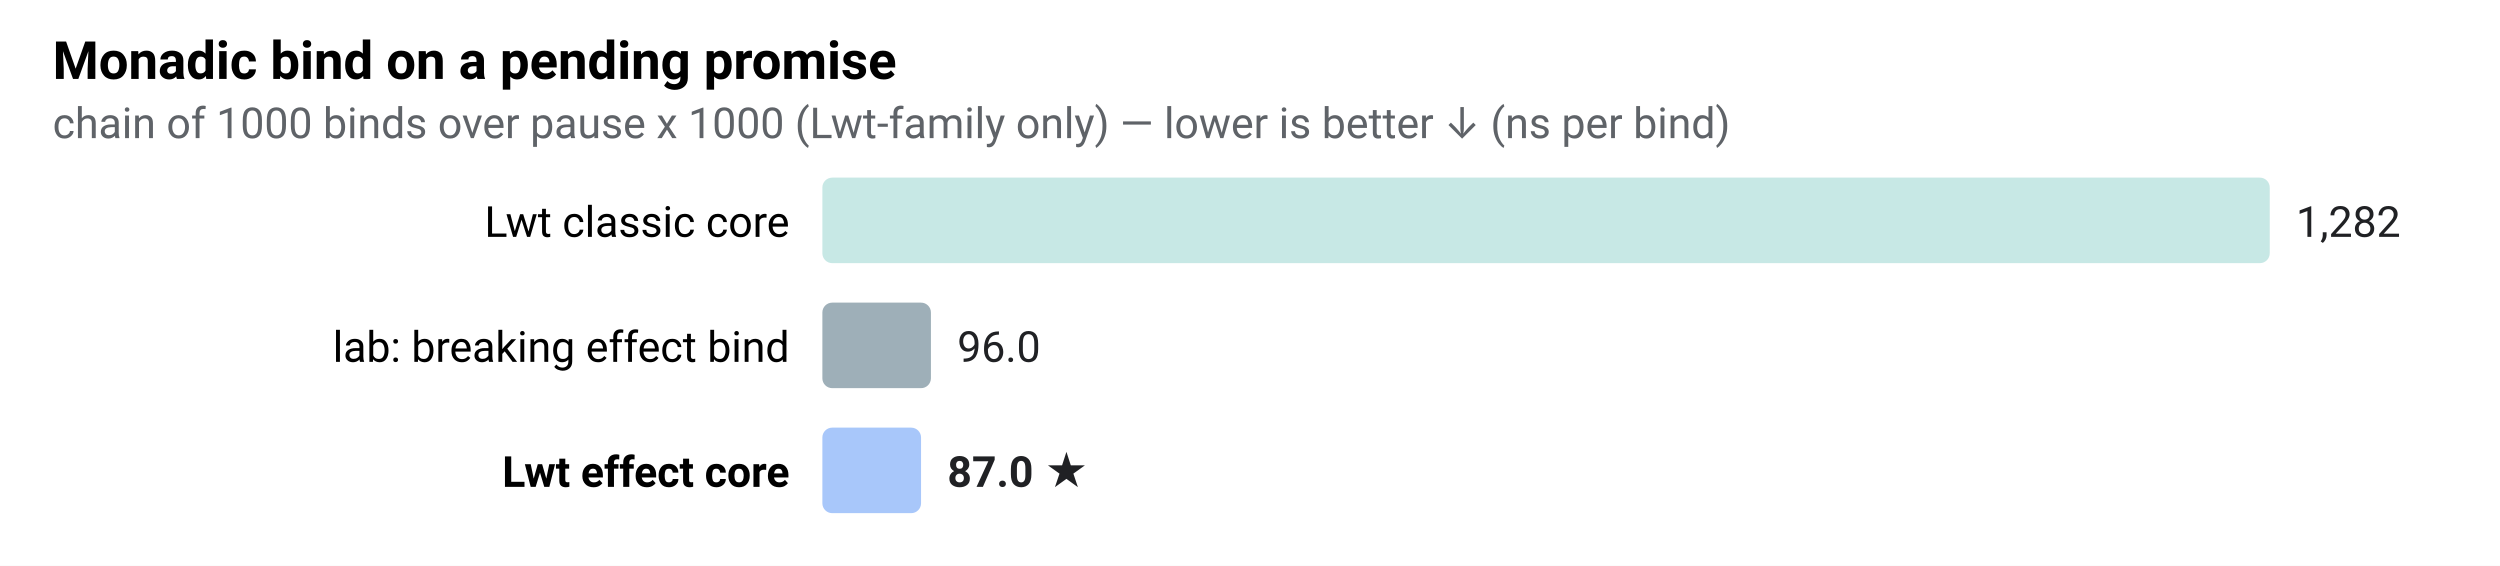
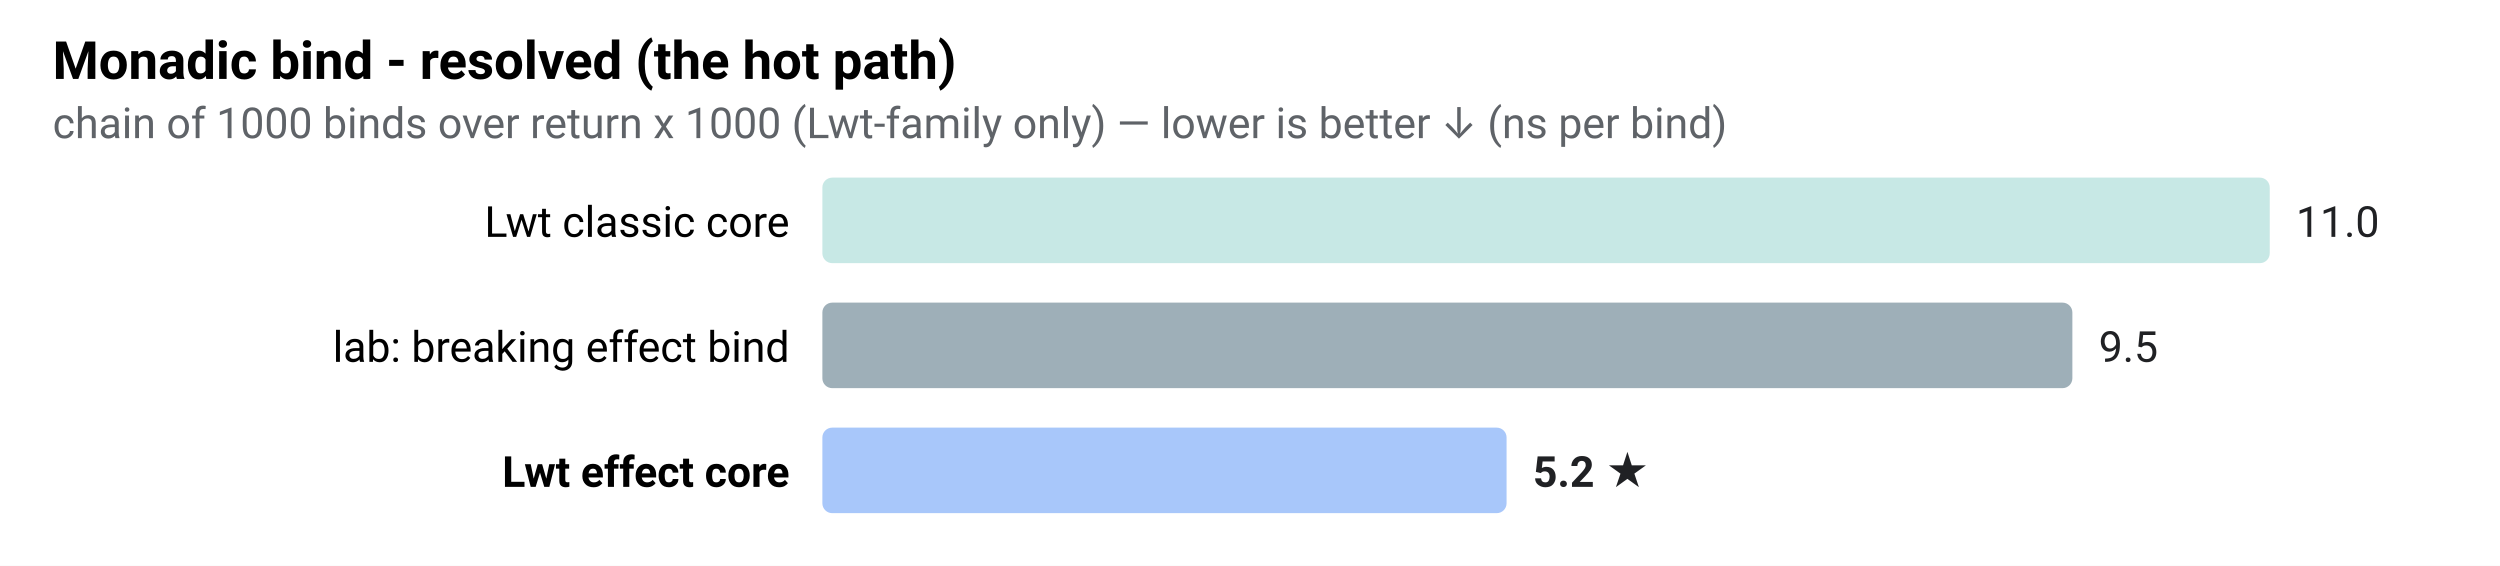
<svg xmlns="http://www.w3.org/2000/svg" width="760" height="172" font-family="-apple-system,Segoe UI,Roboto,sans-serif" font-size="13">
  <rect width="760" height="172" fill="white" />
-   <text x="16" y="24" font-size="16" font-weight="700">Monadic bind on a pending promise</text>
-   <text x="16" y="42" fill="#5f6368">chain of 1000 binds over pause x 1000 (Lwt-family only) — lower is better ↓ (ns per bind)</text>
+   <text x="16" y="24" font-size="16" font-weight="700">Monadic bind - resolved (the hot path)</text>
+   <text x="16" y="42" fill="#5f6368">chain of 1000 binds over return x 1000 (Lwt-family only) — lower is better ↓ (ns per bind)</text>
  <text x="240" y="72" text-anchor="end">Lwt classic core</text>
  <rect x="250" y="54" width="440" height="26" rx="3" fill="#b2dfdb" opacity="0.72" />
-   <text x="698" y="72" fill="#202124">1,282</text>
+   <text x="698" y="72" fill="#202124">11.0</text>
  <text x="240" y="110" text-anchor="end">lab: breaking effect bind</text>
-   <rect x="250" y="92" width="33" height="26" rx="3" fill="#78909c" opacity="0.72" />
-   <text x="291" y="110" fill="#202124">96.0</text>
+   <rect x="250" y="92" width="380" height="26" rx="3" fill="#78909c" opacity="0.72" />
+   <text x="638" y="110" fill="#202124">9.5</text>
  <text x="240" y="148" text-anchor="end" font-weight="700">Lwt effect core</text>
-   <rect x="250" y="130" width="30" height="26" rx="3" fill="#a8c7fa" />
-   <text x="288" y="148" fill="#202124" font-weight="700">87.0 ★</text>
+   <rect x="250" y="130" width="208" height="26" rx="3" fill="#a8c7fa" />
+   <text x="466" y="148" fill="#202124" font-weight="700">5.2 ★</text>
</svg>
